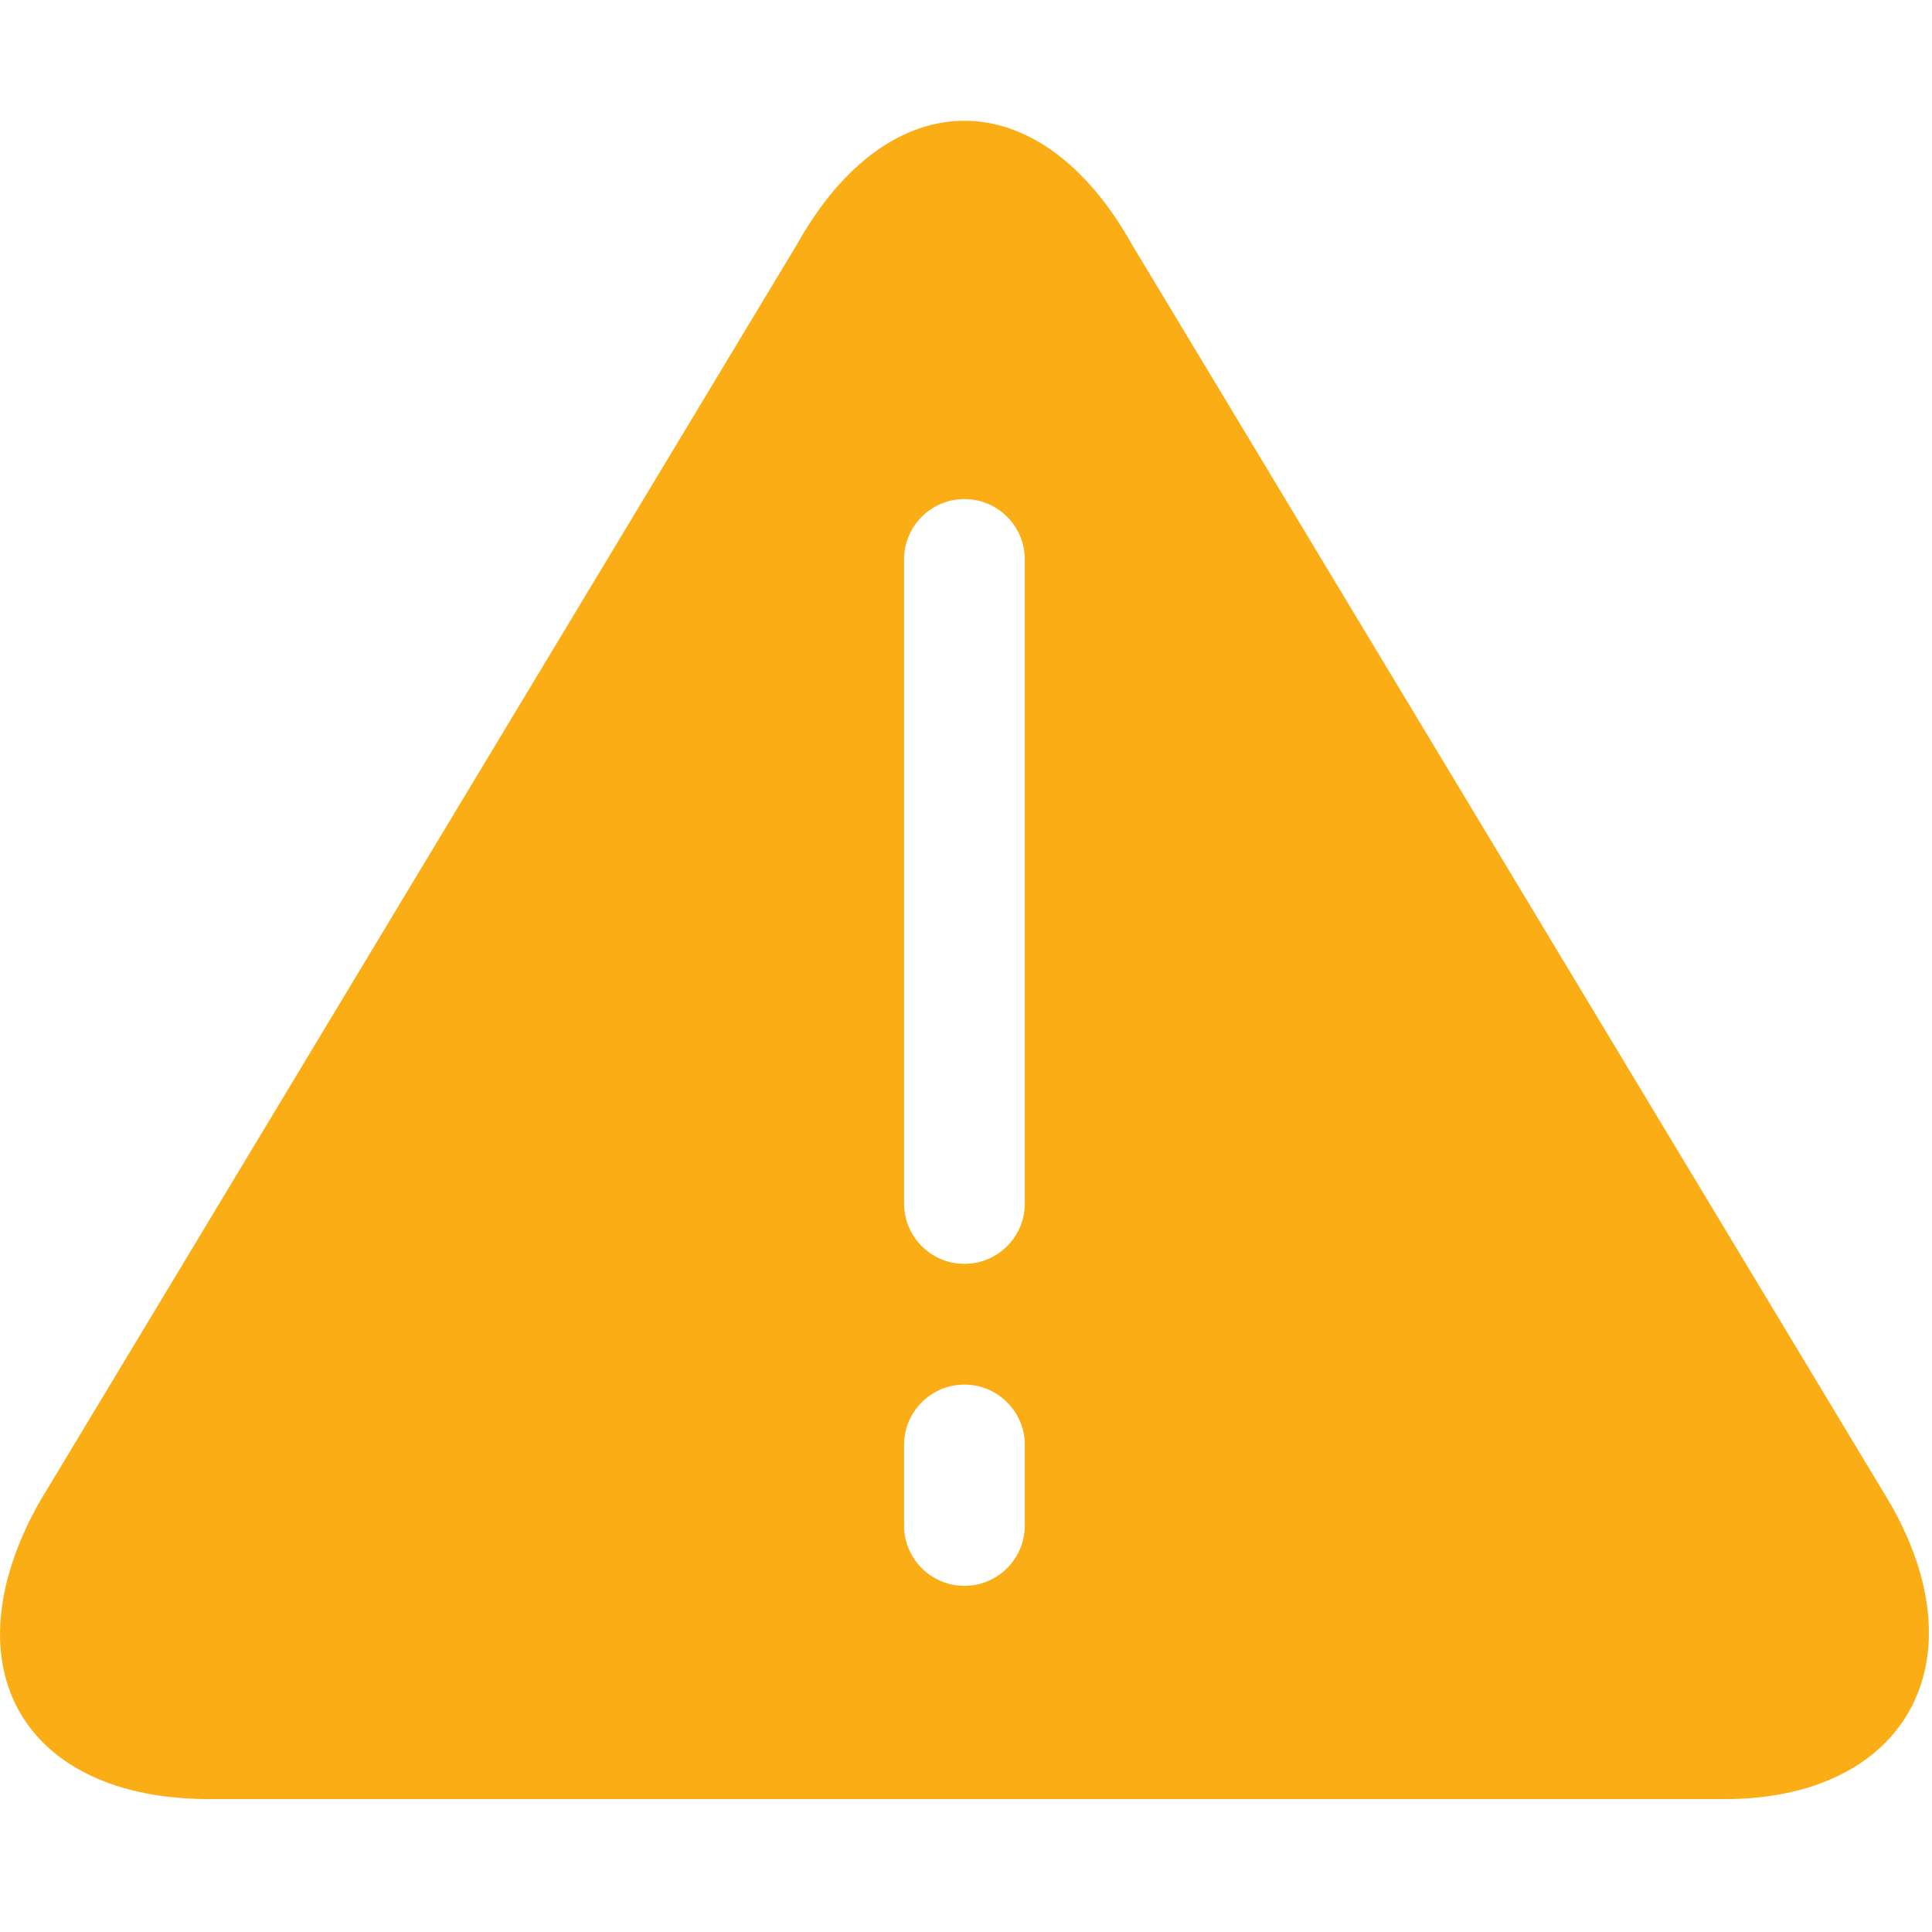
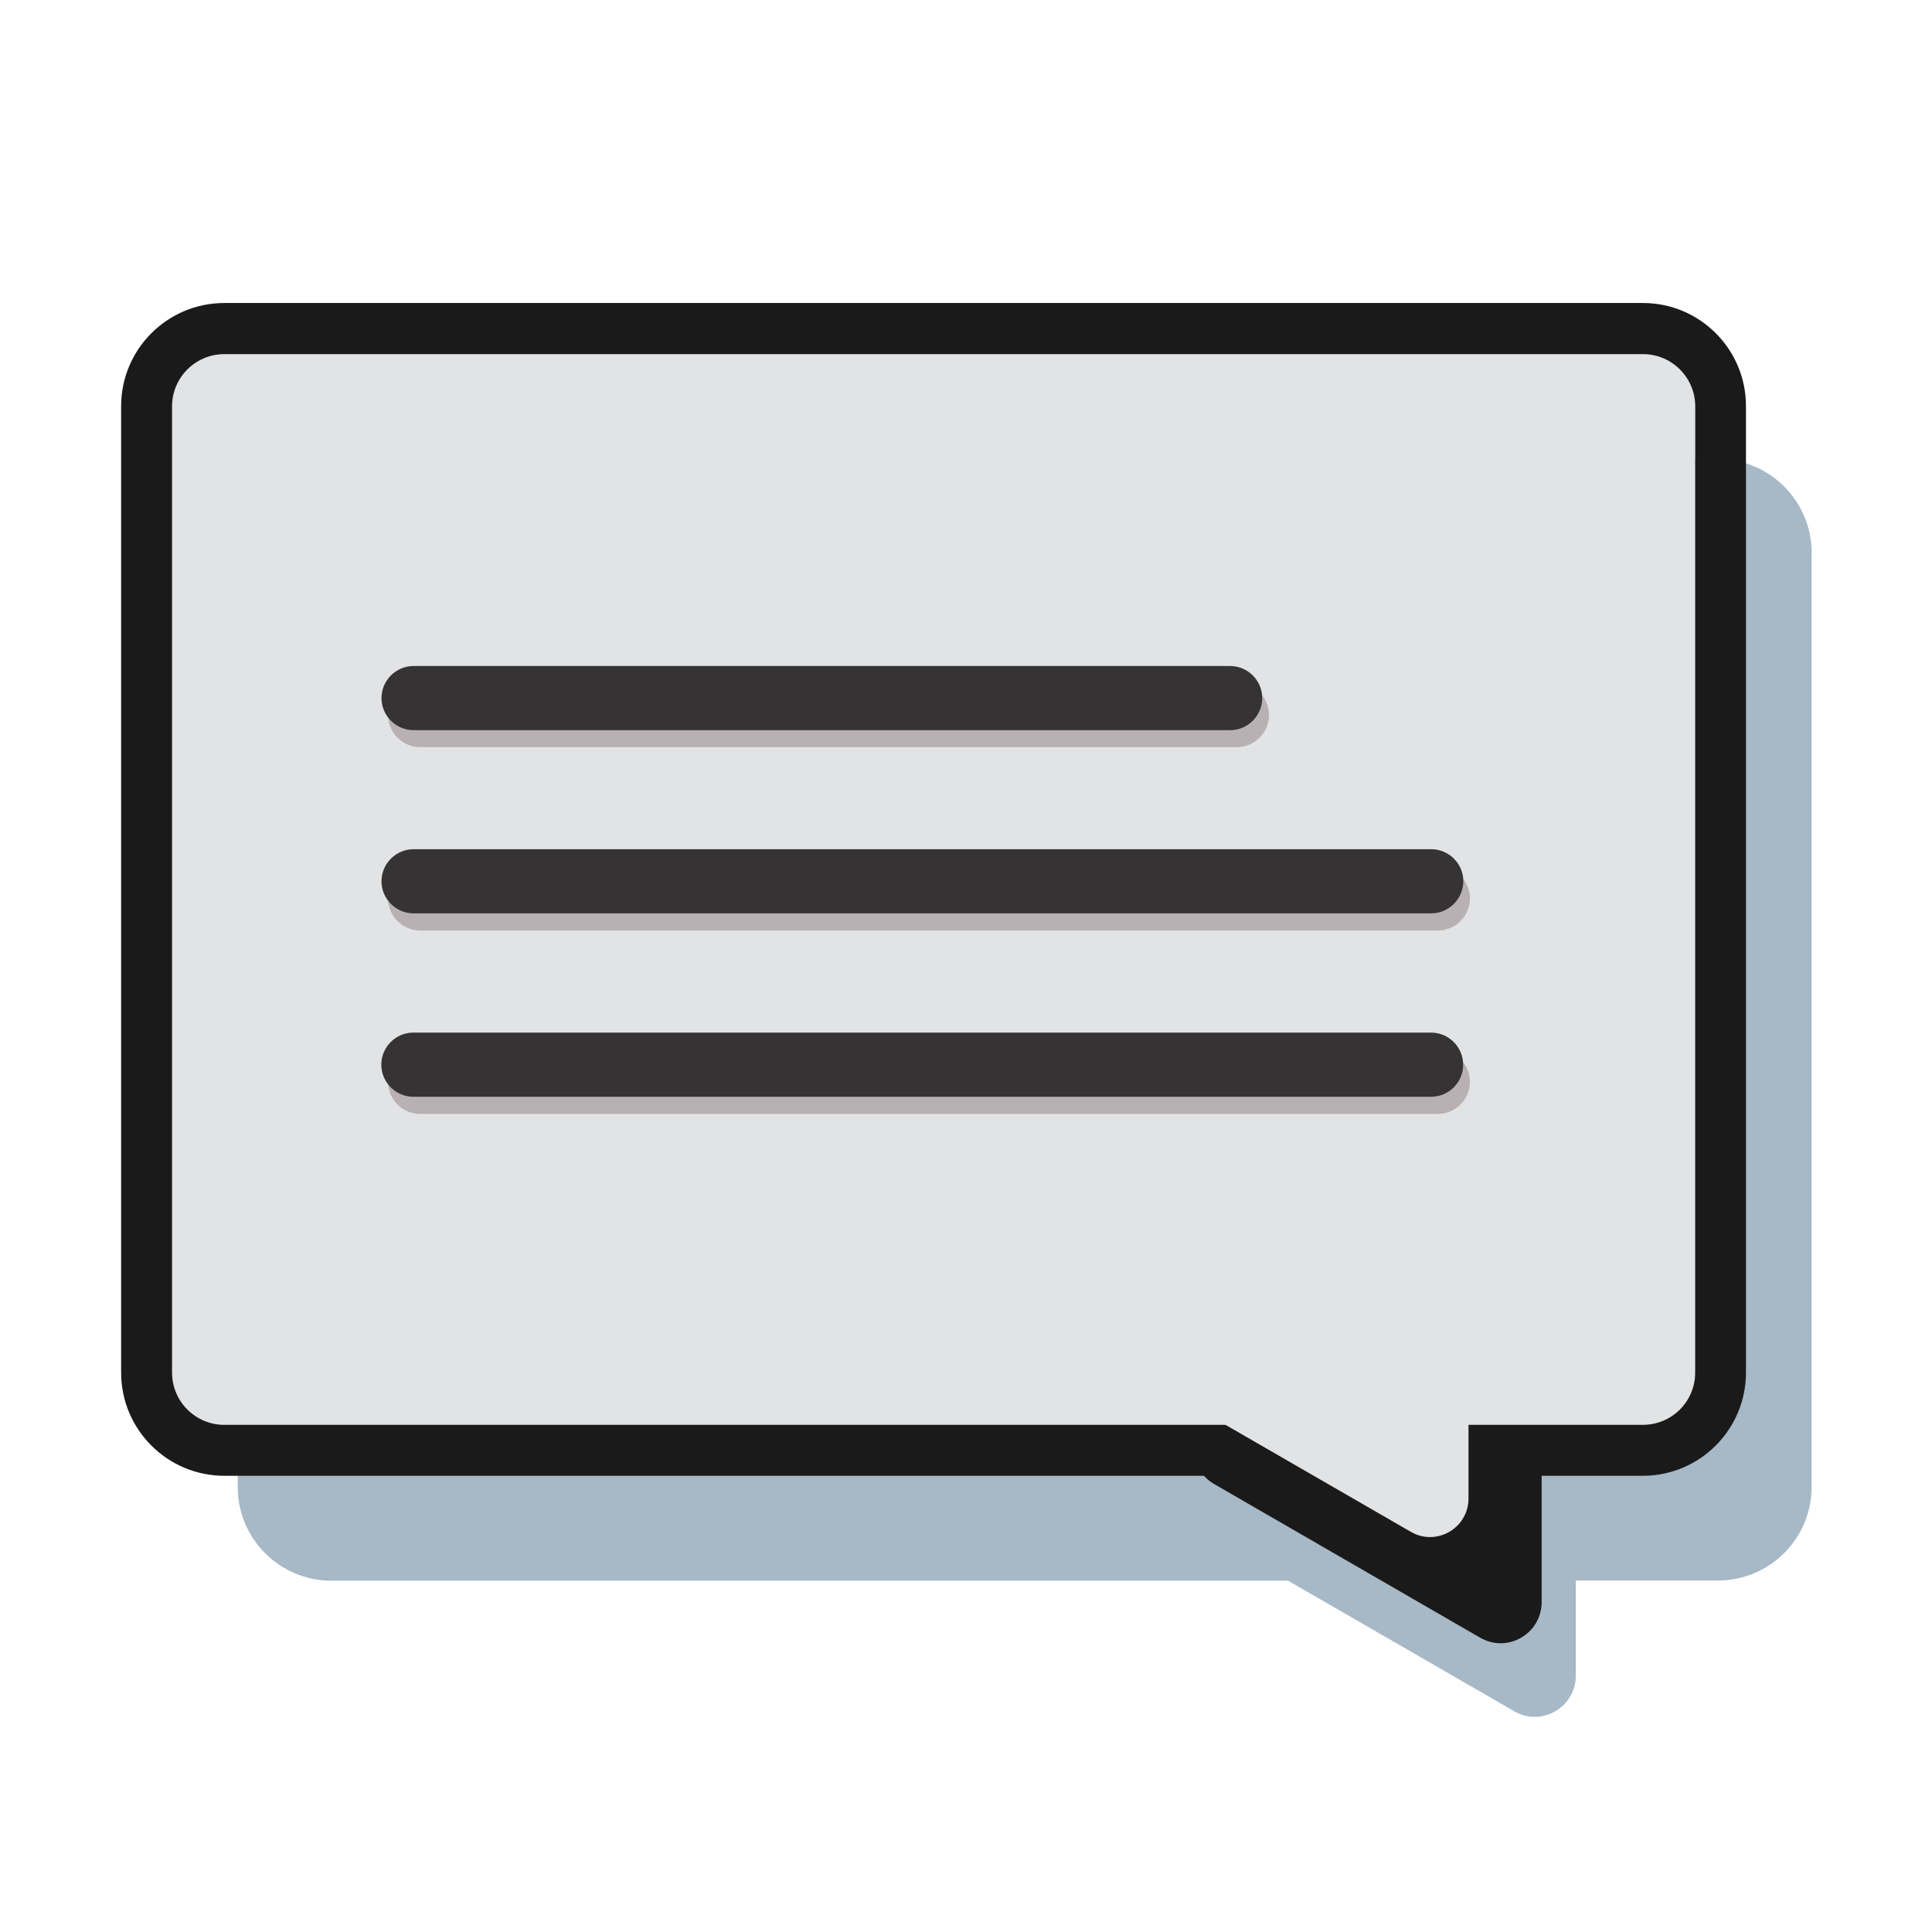
- <svg xmlns="http://www.w3.org/2000/svg" t="1795078030486" class="icon" viewBox="0 0 1024 1024" version="1.1" p-id="24676" width="200" height="200">
-   <path d="M1001.662 796.544c48.896 84.907 7.68 157.013-87.552 157.013H110.782c-97.835 0-139.051-69.504-90.112-157.013l401.664-666.88c48.896-87.552 128.725-87.552 177.664 0l401.664 666.88zM479.166 296.533v341.333a32 32 0 1 0 64 0v-341.333a32 32 0 1 0-64 0z m0 469.333v42.667a32 32 0 1 0 64 0v-42.667a32 32 0 1 0-64 0z" fill="#FAAD14" p-id="24677" />
+ <svg xmlns="http://www.w3.org/2000/svg" viewBox="0 0 1024 1024">
+   <path fill="#A7B8C6" d="M910.6 243.3h-735c-27.4 0-49.6 22.3-49.6 49.6v495.3c0 27.4 22.3 49.6 49.6 49.6h507.1L802.6 907c14.5 8.4 32.6-2.1 32.6-18.9v-50.4h75.4c27.4 0 49.6-22.3 49.6-49.6V292.9c0-27.3-22.3-49.6-49.6-49.6z" />
+   <path fill="#E2E3E5" d="M870.8 187.7H118.9c-15.3 0-27.7 12.4-27.7 27.7v512.2c0 15.3 12.4 27.7 27.7 27.7h751.9c15.3 0 27.7-12.4 27.7-27.7V215.4c0-15.3-12.4-27.7-27.7-27.7z" />
+   <path fill="#1A1A1A" d="M870.8 160.6H118.9c-30.2 0-54.7 24.5-54.7 54.7v512.2c0 30.2 24.5 54.7 54.7 54.7h519.2c1.5 1.6 3.2 3.1 5.3 4.3L784.5 868c14.5 8.4 32.6-2.1 32.6-18.9v-66.9h53.6c30.2 0 54.7-24.5 54.7-54.7V215.4c0.1-30.2-24.4-54.8-54.6-54.8z m27.7 566.9c0 15.3-12.4 27.7-27.7 27.7H118.9c-15.3 0-27.7-12.4-27.7-27.7V215.4c0-15.3 12.4-27.7 27.7-27.7h751.9c15.3 0 27.7 12.4 27.7 27.7v512.1z" />
+   <path fill="#B8B0B2" d="M655.6 396H222.7c-9.3 0-17-7.6-17-17 0-9.3 7.6-17 17-17h432.9c9.3 0 17 7.6 17 17 0 9.3-7.7 17-17 17zM762.1 493.2H222.7c-9.3 0-17-7.6-17-17 0-9.3 7.6-17 17-17h539.4c9.3 0 17 7.6 17 17 0 9.3-7.7 17-17 17zM762.1 590.4H222.7c-9.3 0-17-7.6-17-17 0-9.3 7.6-17 17-17h539.4c9.3 0 17 7.6 17 17 0 9.3-7.7 17-17 17z" />
+   <path fill="#353334" d="M652 387H219.2c-9.3 0-17-7.6-17-17 0-9.3 7.6-17 17-17H652c9.3 0 17 7.6 17 17 0 9.3-7.6 17-17 17zM758.5 484.1H219.2c-9.3 0-17-7.6-17-17 0-9.3 7.6-17 17-17h539.4c9.3 0 17 7.6 17 17-0.1 9.4-7.7 17-17.1 17zM758.5 581.3H219.1c-9.3 0-17-7.6-17-17 0-9.3 7.6-17 17-17h539.4c9.3 0 17 7.6 17 17s-7.6 17-17 17z" />
+   <path fill="#E2E3E5" d="M615.406 735.5l132.375 76.406c13.594 7.875 30.562-1.969 30.562-17.719v-62.719h-167.812c1.312 1.594 3 3 4.875 4.031z" />
</svg>
